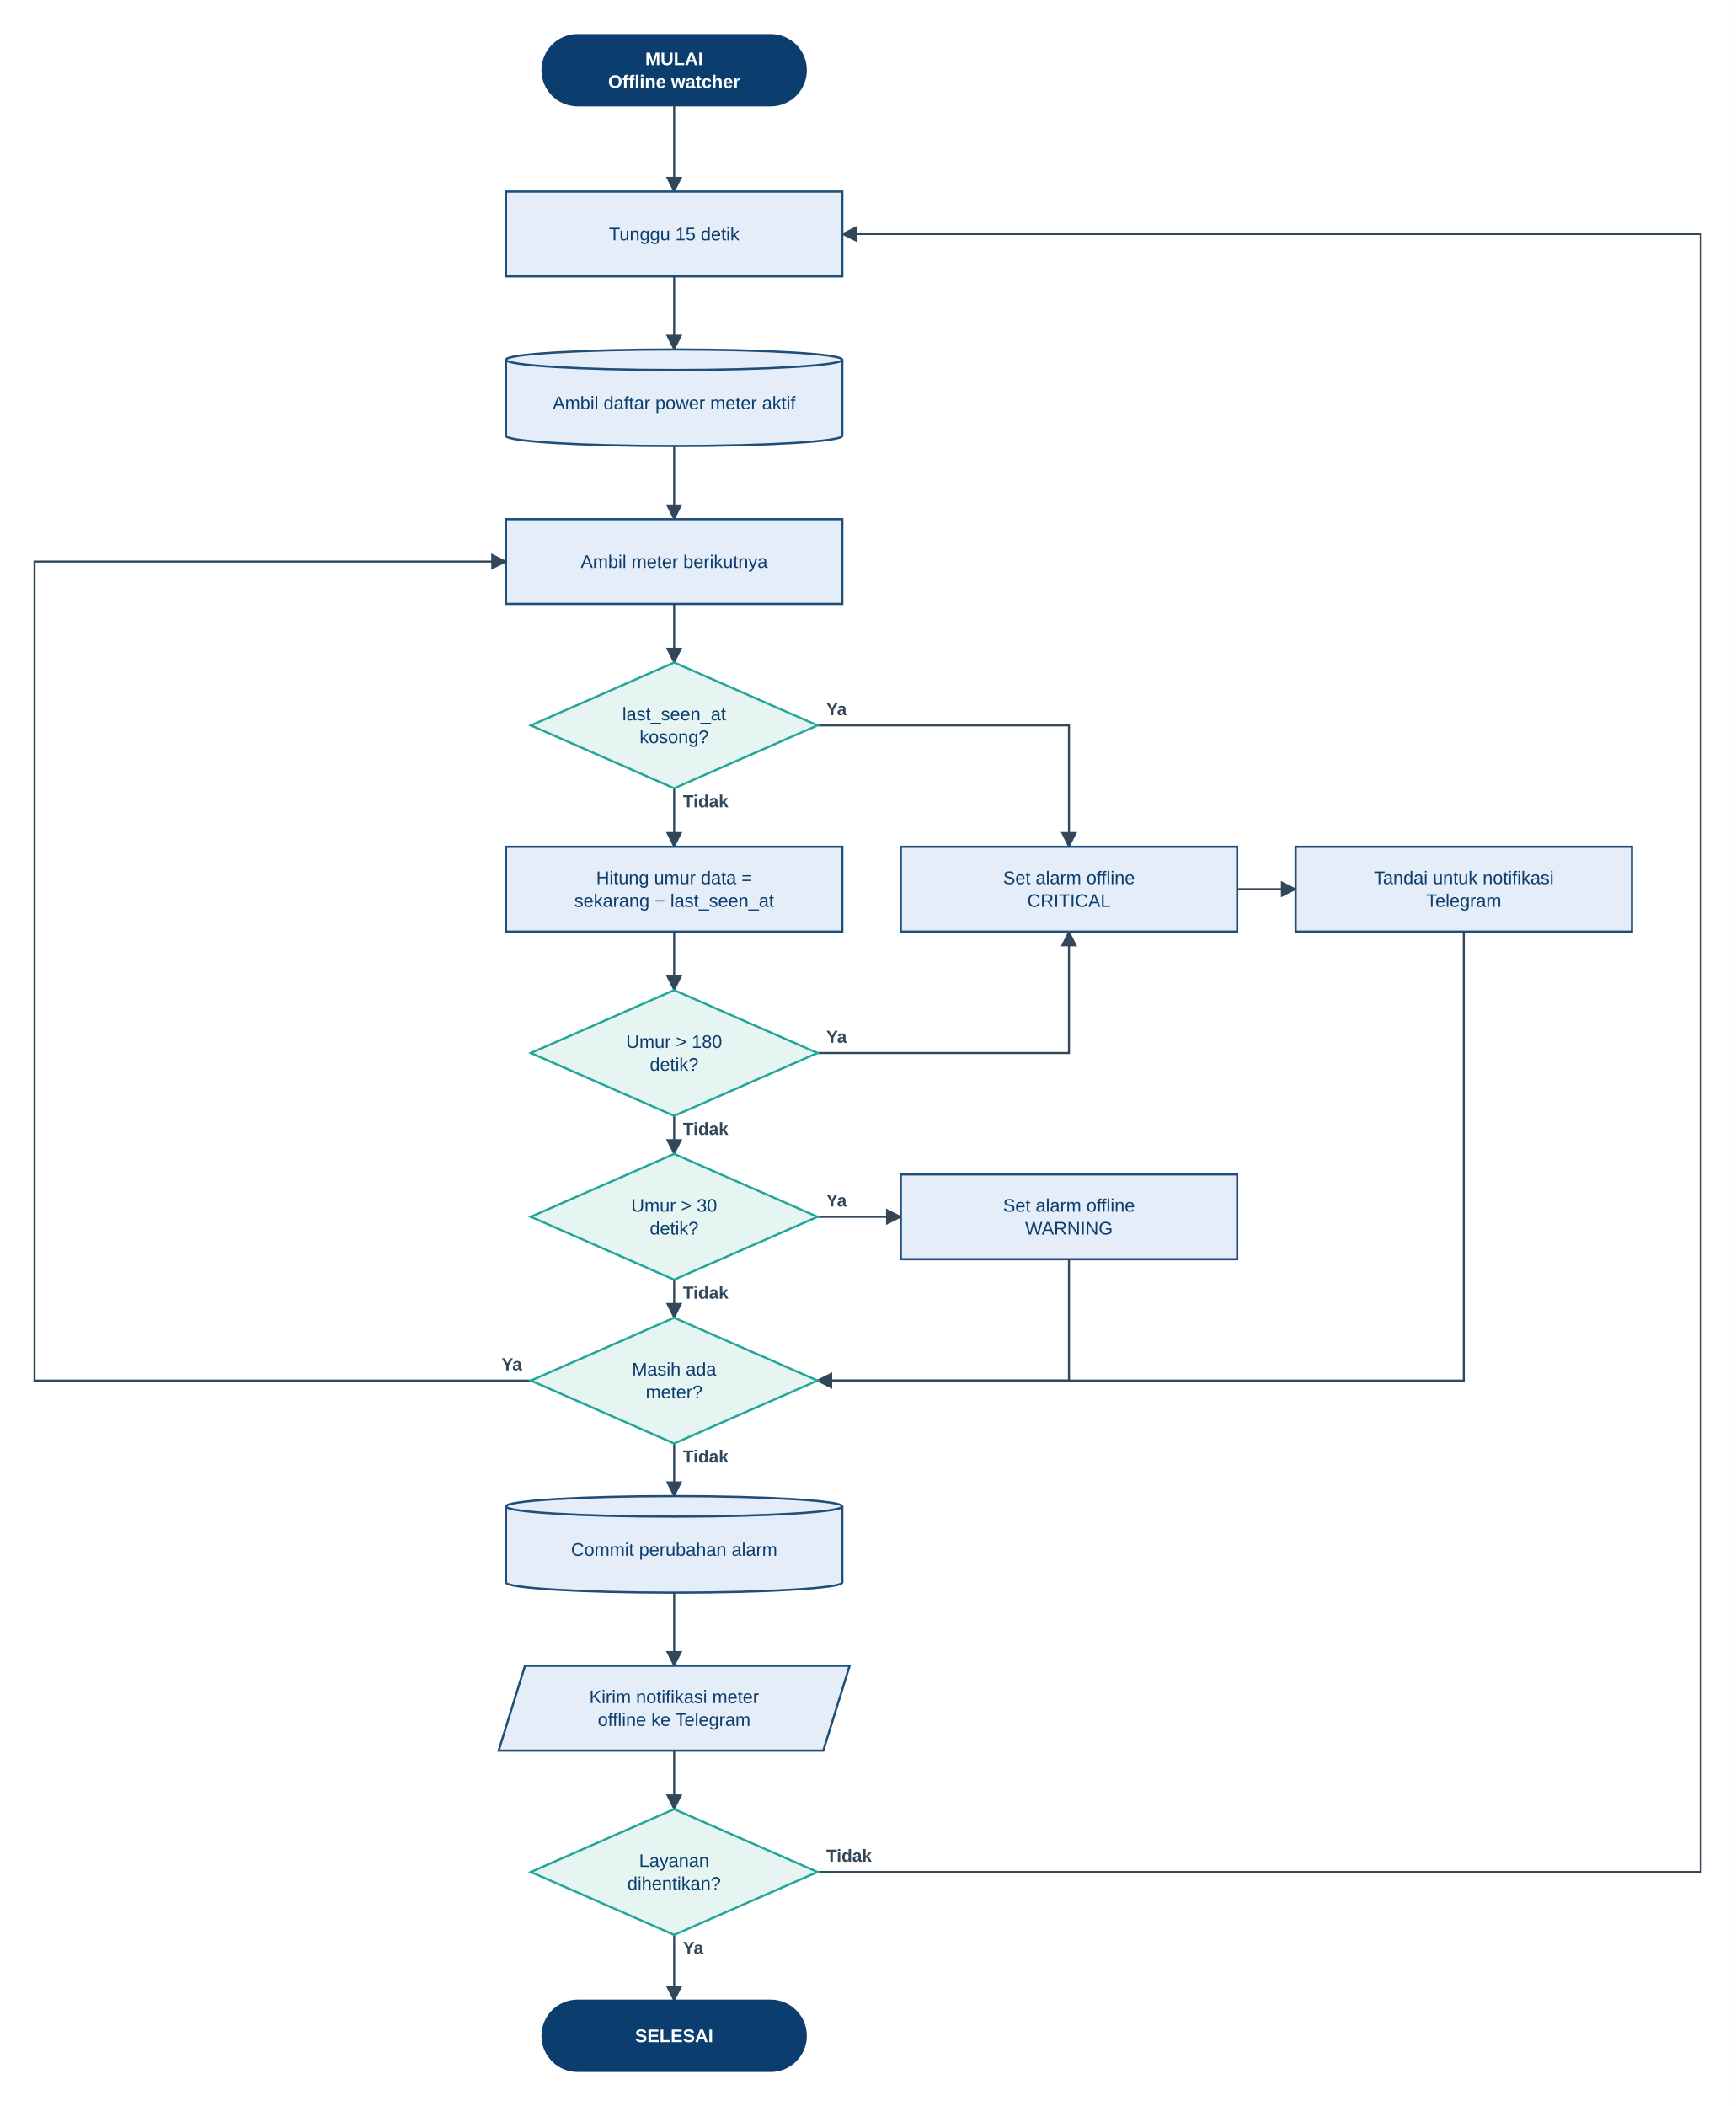
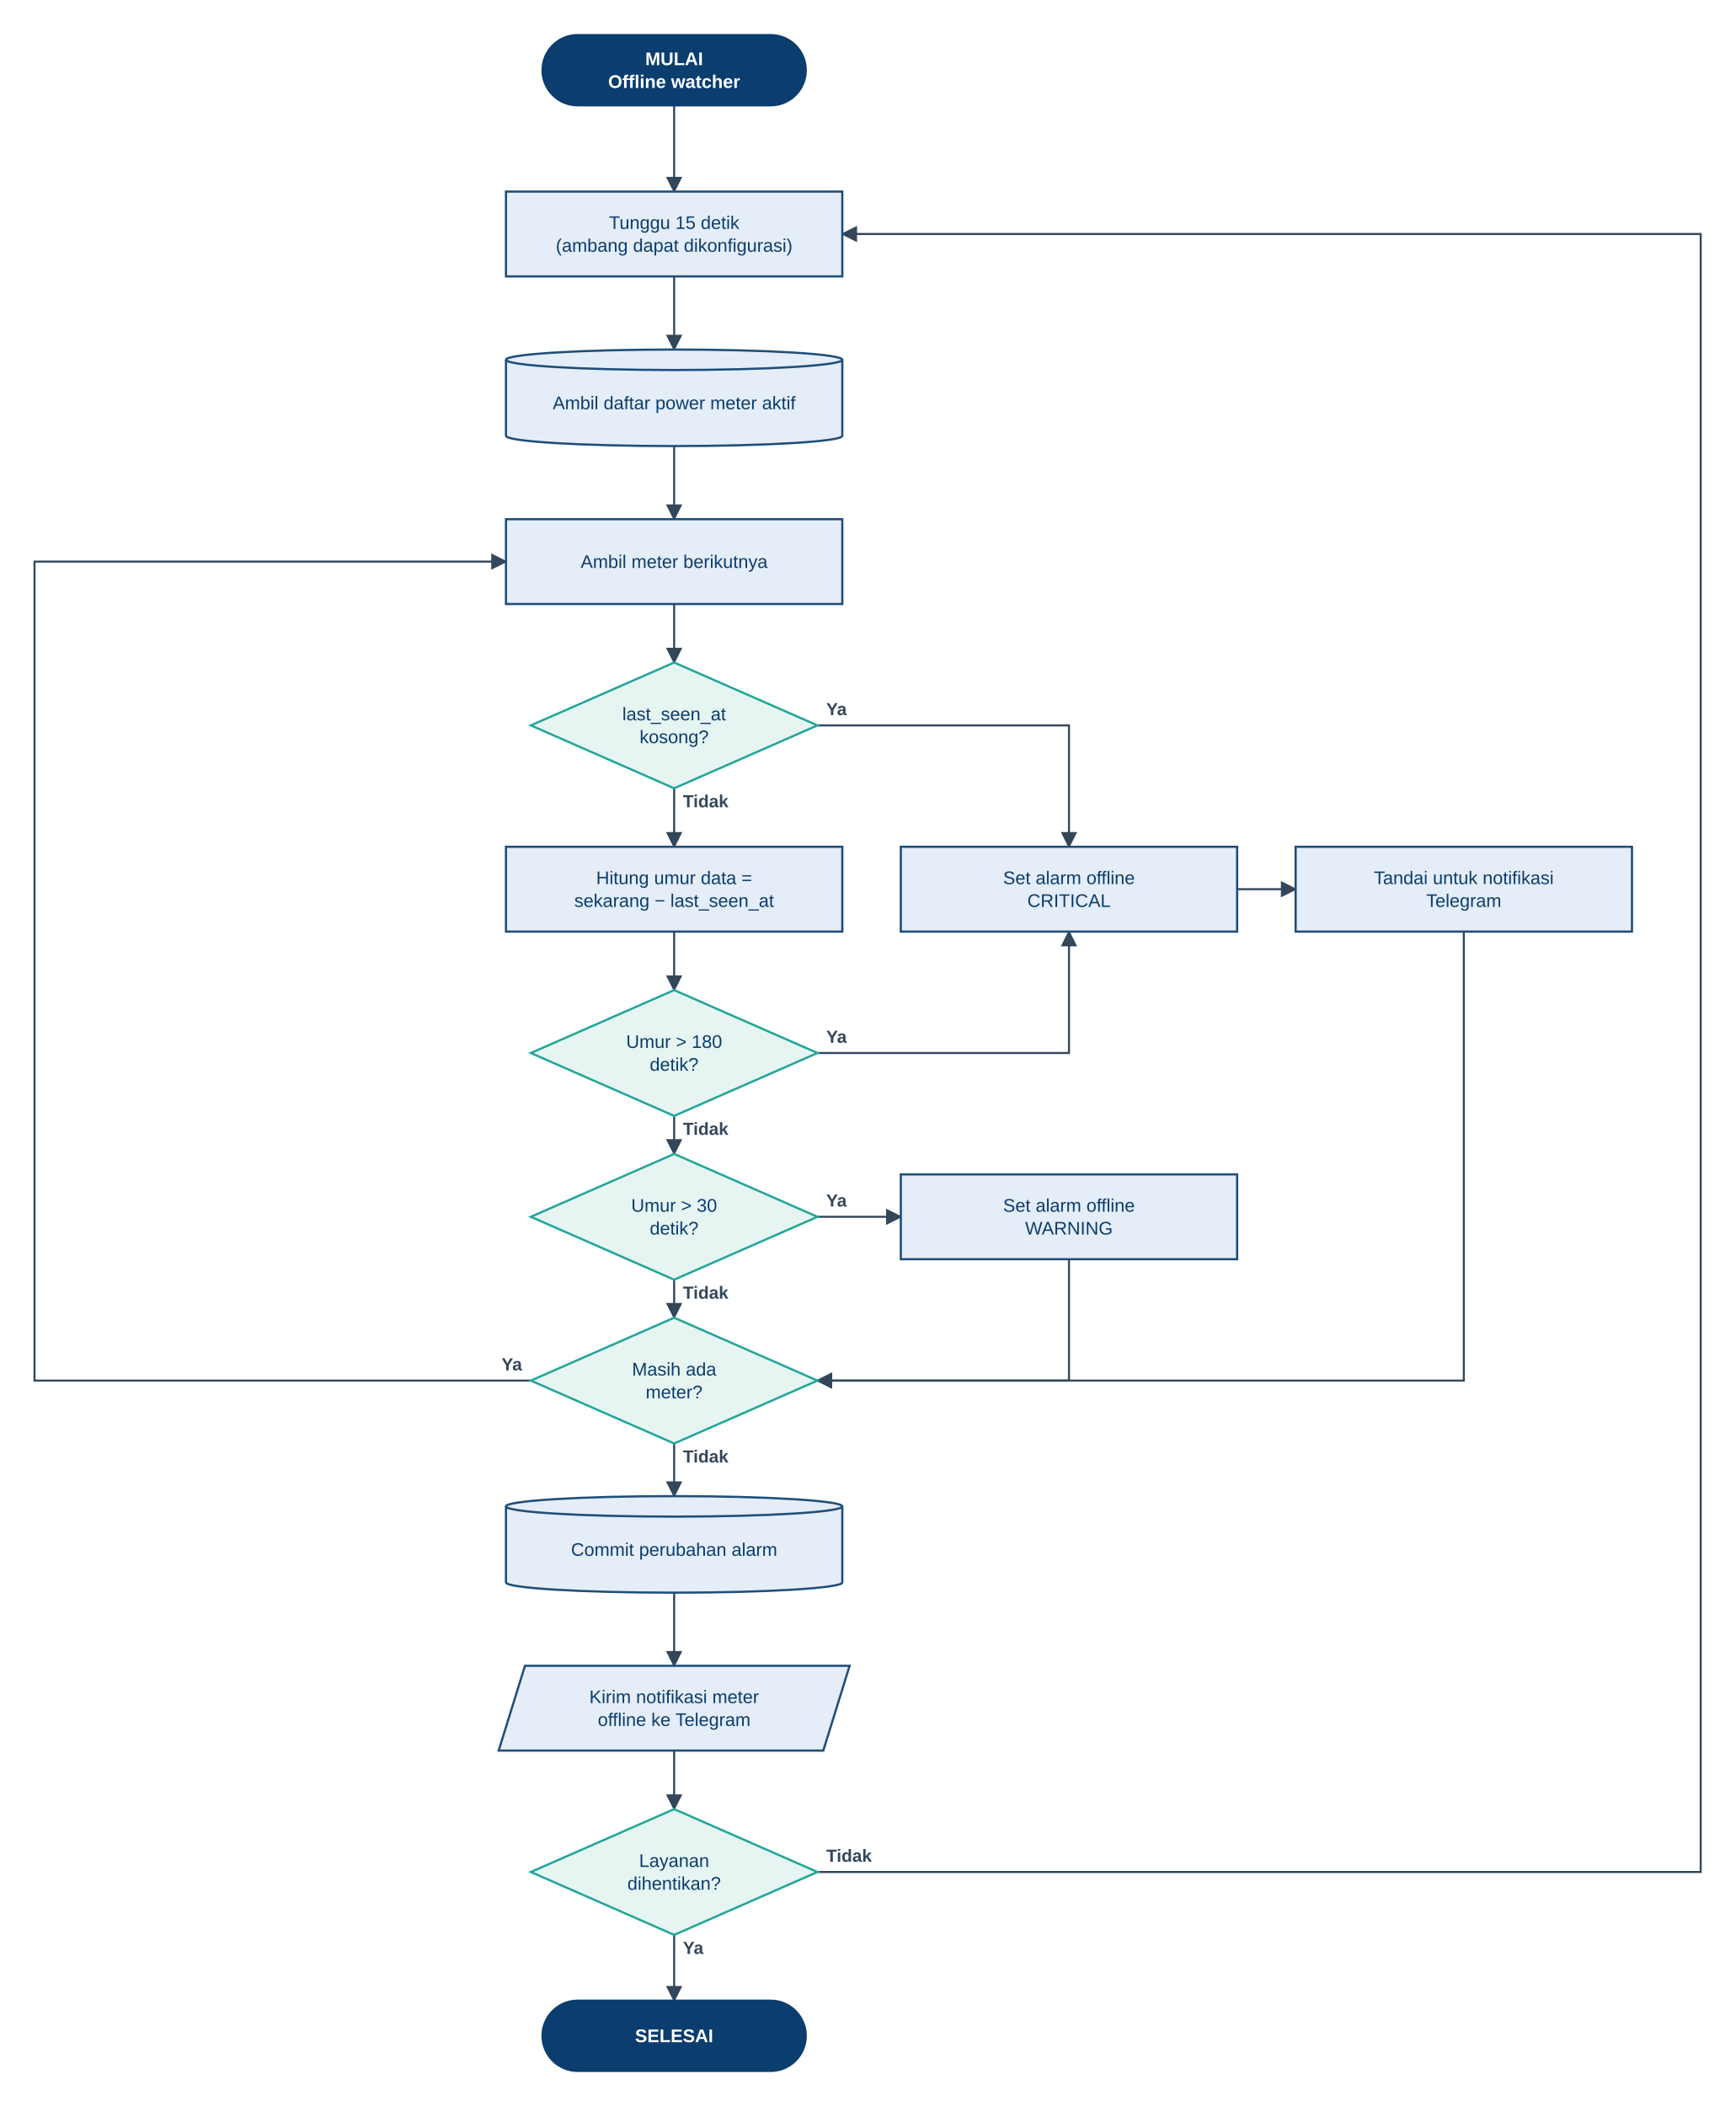
<svg xmlns="http://www.w3.org/2000/svg" viewBox="-191 -48 1187 1440" width="1187" height="1440" role="img" aria-label="Subrutin Offline Watcher">
  <defs>
    <marker id="arrow" viewBox="0 0 10 10" refX="9" refY="5" markerWidth="8" markerHeight="8" orient="auto-start-reverse">
      <path d="M0,0 L10,5 L0,10 z" fill="#33475B" />
    </marker>
  </defs>
  <rect x="-191" y="-48" width="1187" height="1440" fill="#FFFFFF" />
  <path d="M270.0,24.0 L270.0,83.0" fill="none" stroke="#33475B" stroke-width="1.4" marker-end="url(#arrow)" />
  <path d="M270.0,141.0 L270.0,191.0" fill="none" stroke="#33475B" stroke-width="1.4" marker-end="url(#arrow)" />
  <path d="M270.0,257.0 L270.0,307.0" fill="none" stroke="#33475B" stroke-width="1.4" marker-end="url(#arrow)" />
  <path d="M270.0,365.0 L270.0,405.0" fill="none" stroke="#33475B" stroke-width="1.4" marker-end="url(#arrow)" />
  <path d="M368.0,448.0 L540.0,448.0 L540.0,531.0" fill="none" stroke="#33475B" stroke-width="1.4" marker-end="url(#arrow)" />
  <text x="374.0" y="441.0" text-anchor="start" font-family="Arial, Helvetica, sans-serif" font-size="12" font-weight="bold" fill="#33475B">Ya</text>
  <path d="M270.0,491.0 L270.0,531.0" fill="none" stroke="#33475B" stroke-width="1.4" marker-end="url(#arrow)" />
  <text x="276.0" y="504.0" text-anchor="start" font-family="Arial, Helvetica, sans-serif" font-size="12" font-weight="bold" fill="#33475B">Tidak</text>
  <path d="M270.0,589.0 L270.0,629.0" fill="none" stroke="#33475B" stroke-width="1.4" marker-end="url(#arrow)" />
  <path d="M368.0,672.0 L540.0,672.0 L540.0,589.0" fill="none" stroke="#33475B" stroke-width="1.4" marker-end="url(#arrow)" />
  <text x="374.0" y="665.0" text-anchor="start" font-family="Arial, Helvetica, sans-serif" font-size="12" font-weight="bold" fill="#33475B">Ya</text>
  <path d="M270.0,715.0 L270.0,741.0" fill="none" stroke="#33475B" stroke-width="1.4" marker-end="url(#arrow)" />
  <text x="276.0" y="728.0" text-anchor="start" font-family="Arial, Helvetica, sans-serif" font-size="12" font-weight="bold" fill="#33475B">Tidak</text>
  <path d="M655.0,560.0 L695.0,560.0" fill="none" stroke="#33475B" stroke-width="1.4" marker-end="url(#arrow)" />
  <path d="M810.0,589.0 L810.0,896.0 L368.0,896.0" fill="none" stroke="#33475B" stroke-width="1.4" marker-end="url(#arrow)" />
  <path d="M368.0,784.0 L425.0,784.0" fill="none" stroke="#33475B" stroke-width="1.4" marker-end="url(#arrow)" />
  <text x="374.0" y="777.0" text-anchor="start" font-family="Arial, Helvetica, sans-serif" font-size="12" font-weight="bold" fill="#33475B">Ya</text>
  <path d="M540.0,813.0 L540.0,896.0 L368.0,896.0" fill="none" stroke="#33475B" stroke-width="1.4" marker-end="url(#arrow)" />
  <path d="M270.0,827.0 L270.0,853.0" fill="none" stroke="#33475B" stroke-width="1.4" marker-end="url(#arrow)" />
  <text x="276.0" y="840.0" text-anchor="start" font-family="Arial, Helvetica, sans-serif" font-size="12" font-weight="bold" fill="#33475B">Tidak</text>
  <path d="M172.0,896.0 L-167.4,896.0 L-167.4,336.0 L155.0,336.0" fill="none" stroke="#33475B" stroke-width="1.4" marker-end="url(#arrow)" />
  <text x="166.0" y="889.0" text-anchor="end" font-family="Arial, Helvetica, sans-serif" font-size="12" font-weight="bold" fill="#33475B">Ya</text>
  <path d="M270.0,939.0 L270.0,975.0" fill="none" stroke="#33475B" stroke-width="1.4" marker-end="url(#arrow)" />
  <text x="276.0" y="952.0" text-anchor="start" font-family="Arial, Helvetica, sans-serif" font-size="12" font-weight="bold" fill="#33475B">Tidak</text>
  <path d="M270.0,1041.0 L270.0,1091.0" fill="none" stroke="#33475B" stroke-width="1.4" marker-end="url(#arrow)" />
  <path d="M270.0,1149.0 L270.0,1189.0" fill="none" stroke="#33475B" stroke-width="1.4" marker-end="url(#arrow)" />
  <path d="M368.0,1232.0 L972.0,1232.0 L972.0,112.0 L385.0,112.0" fill="none" stroke="#33475B" stroke-width="1.4" marker-end="url(#arrow)" />
  <text x="374.0" y="1225.0" text-anchor="start" font-family="Arial, Helvetica, sans-serif" font-size="12" font-weight="bold" fill="#33475B">Tidak</text>
  <path d="M270.0,1275.0 L270.0,1320.0" fill="none" stroke="#33475B" stroke-width="1.4" marker-end="url(#arrow)" />
  <text x="276.0" y="1288.0" text-anchor="start" font-family="Arial, Helvetica, sans-serif" font-size="12" font-weight="bold" fill="#33475B">Ya</text>
  <rect x="180.0" y="-24.0" width="180" height="48" rx="24.0" fill="#0B3D6E" stroke="#0B3D6E" stroke-width="1.5" />
  <text x="270.0" y="-7.8" text-anchor="middle" dominant-baseline="central" font-family="Arial, Helvetica, sans-serif" font-size="12.5" font-weight="bold" fill="#FFFFFF">MULAI</text>
  <text x="270.0" y="7.8" text-anchor="middle" dominant-baseline="central" font-family="Arial, Helvetica, sans-serif" font-size="12.5" font-weight="bold" fill="#FFFFFF">Offline watcher</text>
  <rect x="155.0" y="83.0" width="230" height="58" fill="#E4EDF8" stroke="#1F4E79" stroke-width="1.5" />
-   <text x="270.0" y="112.0" text-anchor="middle" dominant-baseline="central" font-family="Arial, Helvetica, sans-serif" font-size="12.5" font-weight="normal" fill="#0B3D6E">Tunggu 15 detik</text>
+   <text x="270.0" y="104.2" text-anchor="middle" dominant-baseline="central" font-family="Arial, Helvetica, sans-serif" font-size="12.5" font-weight="normal" fill="#0B3D6E">Tunggu 15 detik</text>
+   <text x="270.0" y="119.8" text-anchor="middle" dominant-baseline="central" font-family="Arial, Helvetica, sans-serif" font-size="12.5" font-weight="normal" fill="#0B3D6E">(ambang dapat dikonfigurasi)</text>
  <path d="M155.0,198.0 A115.0,7 0 0 1 385.0,198.0 L385.0,250.0 A115.0,7 0 0 1 155.0,250.0 Z" fill="#E4EDF8" stroke="#1F4E79" stroke-width="1.5" />
  <path d="M155.0,198.0 A115.0,7 0 0 0 385.0,198.0" fill="none" stroke="#1F4E79" stroke-width="1.5" />
  <text x="270.0" y="227.5" text-anchor="middle" dominant-baseline="central" font-family="Arial, Helvetica, sans-serif" font-size="12.5" font-weight="normal" fill="#0B3D6E">Ambil daftar power meter aktif</text>
  <rect x="155.0" y="307.0" width="230" height="58" fill="#E4EDF8" stroke="#1F4E79" stroke-width="1.5" />
  <text x="270.0" y="336.0" text-anchor="middle" dominant-baseline="central" font-family="Arial, Helvetica, sans-serif" font-size="12.5" font-weight="normal" fill="#0B3D6E">Ambil meter berikutnya</text>
  <polygon points="270,405.0 368.0,448 270,491.0 172.0,448" fill="#E6F5F2" stroke="#22A699" stroke-width="1.5" />
  <text x="270.0" y="440.2" text-anchor="middle" dominant-baseline="central" font-family="Arial, Helvetica, sans-serif" font-size="12.5" font-weight="normal" fill="#0B3D6E">last_seen_at</text>
  <text x="270.0" y="455.8" text-anchor="middle" dominant-baseline="central" font-family="Arial, Helvetica, sans-serif" font-size="12.5" font-weight="normal" fill="#0B3D6E">kosong?</text>
  <rect x="425.0" y="531.0" width="230" height="58" fill="#E4EDF8" stroke="#1F4E79" stroke-width="1.5" />
  <text x="540.0" y="552.2" text-anchor="middle" dominant-baseline="central" font-family="Arial, Helvetica, sans-serif" font-size="12.5" font-weight="normal" fill="#0B3D6E">Set alarm offline</text>
  <text x="540.0" y="567.8" text-anchor="middle" dominant-baseline="central" font-family="Arial, Helvetica, sans-serif" font-size="12.5" font-weight="normal" fill="#0B3D6E">CRITICAL</text>
  <rect x="695.0" y="531.0" width="230" height="58" fill="#E4EDF8" stroke="#1F4E79" stroke-width="1.5" />
  <text x="810.0" y="552.2" text-anchor="middle" dominant-baseline="central" font-family="Arial, Helvetica, sans-serif" font-size="12.5" font-weight="normal" fill="#0B3D6E">Tandai untuk notifikasi</text>
  <text x="810.0" y="567.8" text-anchor="middle" dominant-baseline="central" font-family="Arial, Helvetica, sans-serif" font-size="12.5" font-weight="normal" fill="#0B3D6E">Telegram</text>
  <rect x="155.0" y="531.0" width="230" height="58" fill="#E4EDF8" stroke="#1F4E79" stroke-width="1.5" />
  <text x="270.0" y="552.2" text-anchor="middle" dominant-baseline="central" font-family="Arial, Helvetica, sans-serif" font-size="12.5" font-weight="normal" fill="#0B3D6E">Hitung umur data =</text>
  <text x="270.0" y="567.8" text-anchor="middle" dominant-baseline="central" font-family="Arial, Helvetica, sans-serif" font-size="12.5" font-weight="normal" fill="#0B3D6E">sekarang − last_seen_at</text>
  <polygon points="270,629.0 368.0,672 270,715.0 172.0,672" fill="#E6F5F2" stroke="#22A699" stroke-width="1.5" />
  <text x="270.0" y="664.2" text-anchor="middle" dominant-baseline="central" font-family="Arial, Helvetica, sans-serif" font-size="12.5" font-weight="normal" fill="#0B3D6E">Umur &gt; 180</text>
  <text x="270.0" y="679.8" text-anchor="middle" dominant-baseline="central" font-family="Arial, Helvetica, sans-serif" font-size="12.5" font-weight="normal" fill="#0B3D6E">detik?</text>
  <polygon points="270,741.0 368.0,784 270,827.0 172.0,784" fill="#E6F5F2" stroke="#22A699" stroke-width="1.5" />
  <text x="270.0" y="776.2" text-anchor="middle" dominant-baseline="central" font-family="Arial, Helvetica, sans-serif" font-size="12.5" font-weight="normal" fill="#0B3D6E">Umur &gt; 30</text>
  <text x="270.0" y="791.8" text-anchor="middle" dominant-baseline="central" font-family="Arial, Helvetica, sans-serif" font-size="12.5" font-weight="normal" fill="#0B3D6E">detik?</text>
  <rect x="425.0" y="755.0" width="230" height="58" fill="#E4EDF8" stroke="#1F4E79" stroke-width="1.5" />
  <text x="540.0" y="776.2" text-anchor="middle" dominant-baseline="central" font-family="Arial, Helvetica, sans-serif" font-size="12.5" font-weight="normal" fill="#0B3D6E">Set alarm offline</text>
  <text x="540.0" y="791.8" text-anchor="middle" dominant-baseline="central" font-family="Arial, Helvetica, sans-serif" font-size="12.5" font-weight="normal" fill="#0B3D6E">WARNING</text>
  <polygon points="270,853.0 368.0,896 270,939.0 172.0,896" fill="#E6F5F2" stroke="#22A699" stroke-width="1.5" />
  <text x="270.0" y="888.2" text-anchor="middle" dominant-baseline="central" font-family="Arial, Helvetica, sans-serif" font-size="12.5" font-weight="normal" fill="#0B3D6E">Masih ada</text>
  <text x="270.0" y="903.8" text-anchor="middle" dominant-baseline="central" font-family="Arial, Helvetica, sans-serif" font-size="12.5" font-weight="normal" fill="#0B3D6E">meter?</text>
  <path d="M155.0,982.0 A115.0,7 0 0 1 385.0,982.0 L385.0,1034.0 A115.0,7 0 0 1 155.0,1034.0 Z" fill="#E4EDF8" stroke="#1F4E79" stroke-width="1.5" />
  <path d="M155.0,982.0 A115.0,7 0 0 0 385.0,982.0" fill="none" stroke="#1F4E79" stroke-width="1.5" />
  <text x="270.0" y="1011.5" text-anchor="middle" dominant-baseline="central" font-family="Arial, Helvetica, sans-serif" font-size="12.5" font-weight="normal" fill="#0B3D6E">Commit perubahan alarm</text>
  <polygon points="168.0,1091.0 390.0,1091.0 372.0,1149.0 150.0,1149.0" fill="#E4EDF8" stroke="#1F4E79" stroke-width="1.5" />
  <text x="270.0" y="1112.2" text-anchor="middle" dominant-baseline="central" font-family="Arial, Helvetica, sans-serif" font-size="12.5" font-weight="normal" fill="#0B3D6E">Kirim notifikasi meter</text>
  <text x="270.0" y="1127.8" text-anchor="middle" dominant-baseline="central" font-family="Arial, Helvetica, sans-serif" font-size="12.5" font-weight="normal" fill="#0B3D6E">offline ke Telegram</text>
  <polygon points="270,1189.0 368.0,1232 270,1275.0 172.0,1232" fill="#E6F5F2" stroke="#22A699" stroke-width="1.5" />
  <text x="270.0" y="1224.2" text-anchor="middle" dominant-baseline="central" font-family="Arial, Helvetica, sans-serif" font-size="12.5" font-weight="normal" fill="#0B3D6E">Layanan</text>
  <text x="270.0" y="1239.8" text-anchor="middle" dominant-baseline="central" font-family="Arial, Helvetica, sans-serif" font-size="12.5" font-weight="normal" fill="#0B3D6E">dihentikan?</text>
  <rect x="180.0" y="1320.0" width="180" height="48" rx="24.0" fill="#0B3D6E" stroke="#0B3D6E" stroke-width="1.5" />
  <text x="270.0" y="1344.0" text-anchor="middle" dominant-baseline="central" font-family="Arial, Helvetica, sans-serif" font-size="12.5" font-weight="bold" fill="#FFFFFF">SELESAI</text>
</svg>
